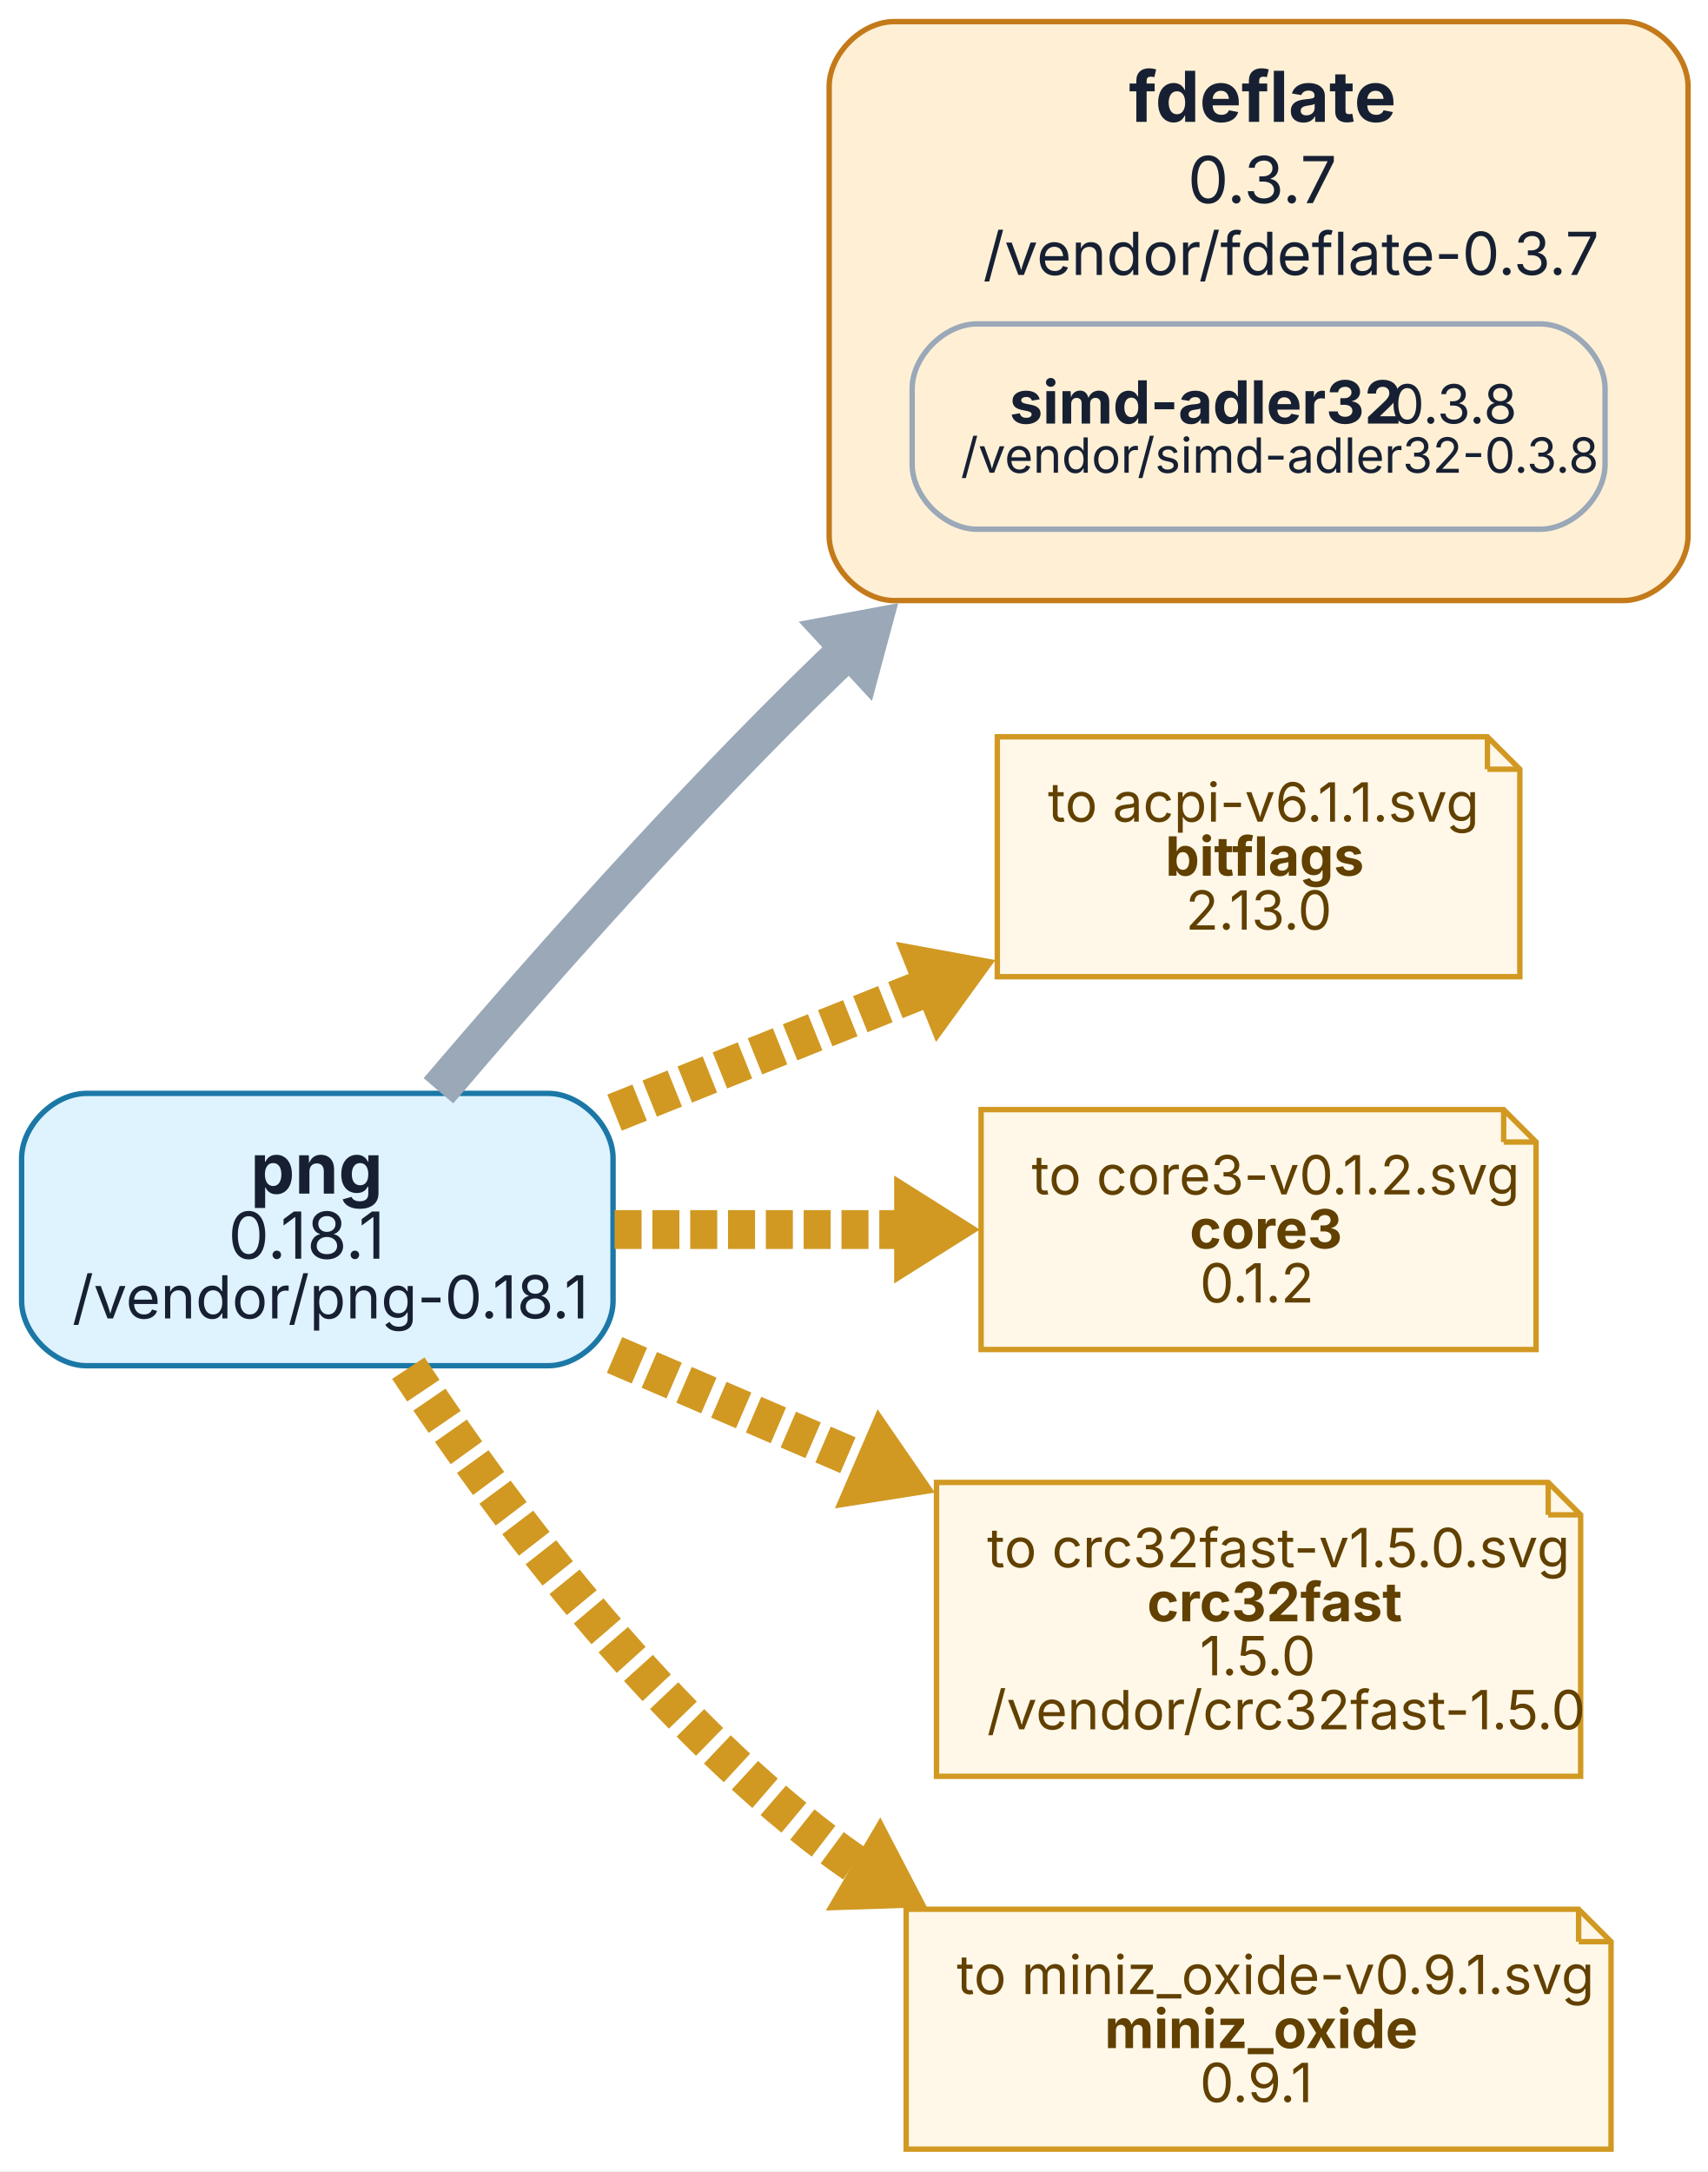
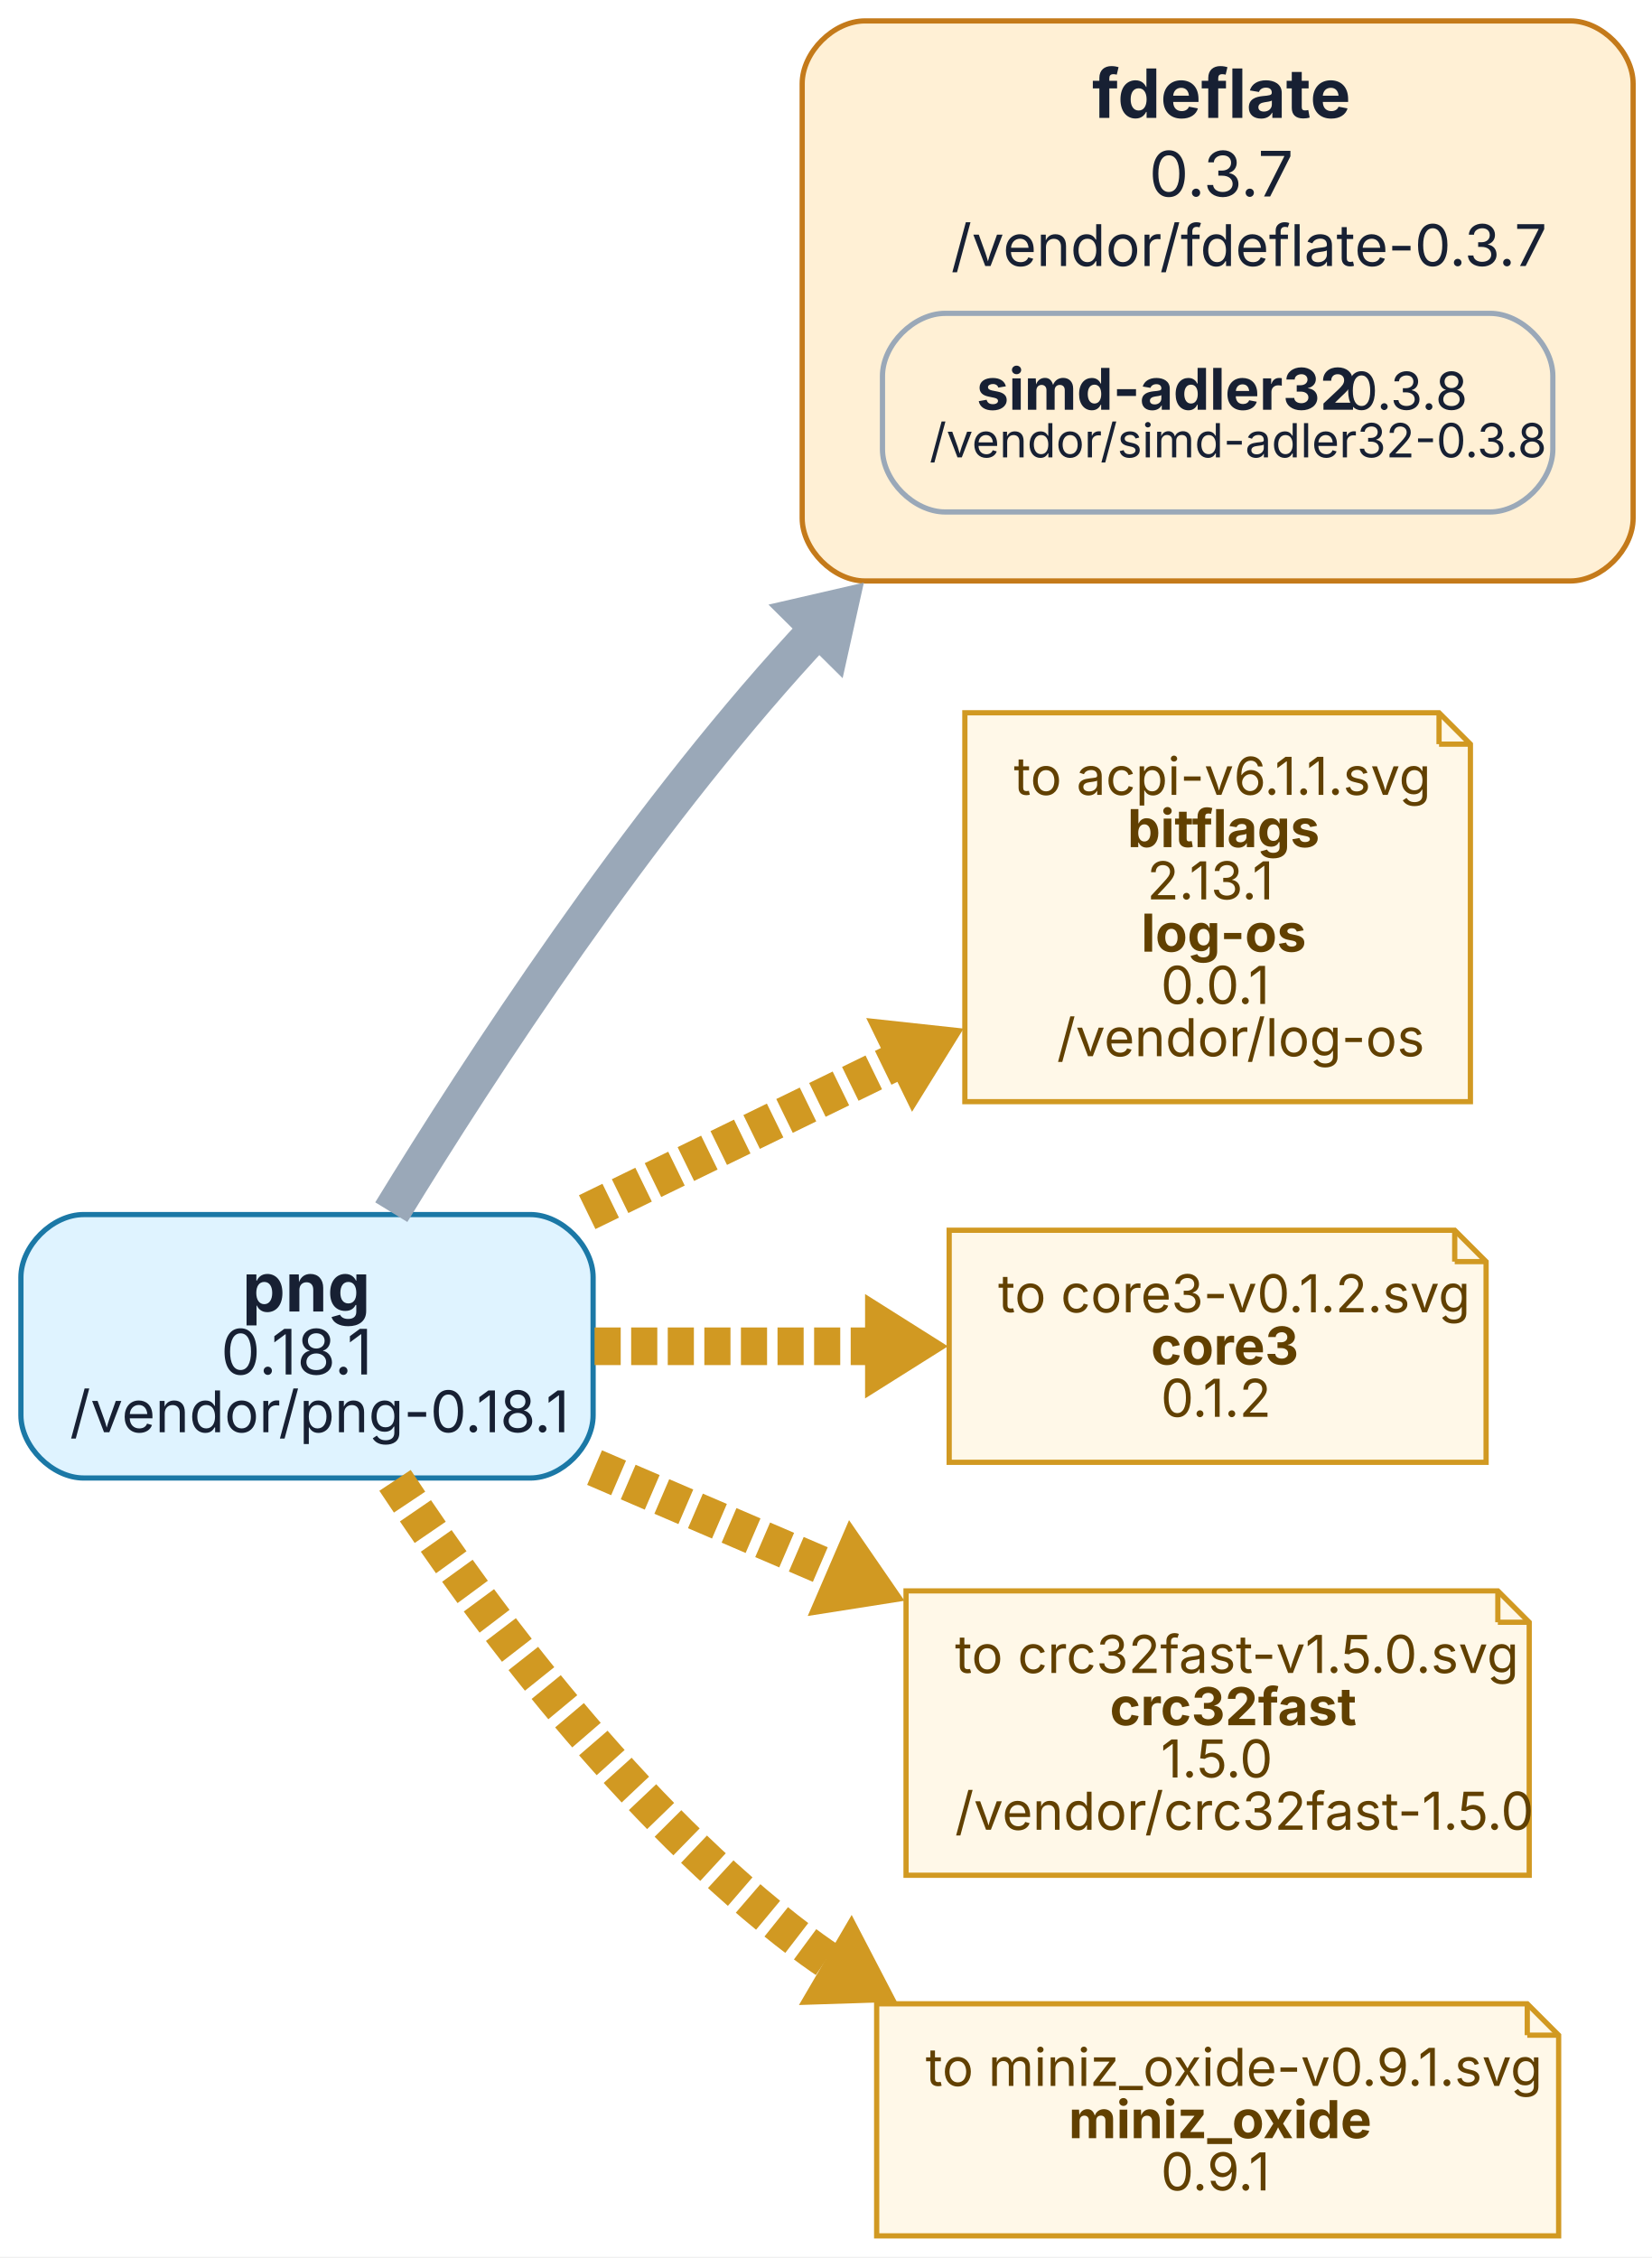
- <svg xmlns="http://www.w3.org/2000/svg" width="316pt" height="402pt" viewBox="0.00 0.00 316.00 402.00">
-   <g id="graph0" class="graph" transform="scale(1 1) rotate(0) translate(4 397.77)">
-     <polygon fill="white" stroke="none" points="-4,4 -4,-397.77 312.44,-397.77 312.44,4 -4,4" />
+ <svg xmlns="http://www.w3.org/2000/svg" width="316pt" height="432pt" viewBox="0.00 0.00 316.00 432.00">
+   <g id="graph0" class="graph" transform="scale(1 1) rotate(0) translate(4 427.77)">
+     <polygon fill="white" stroke="none" points="-4,4 -4,-427.77 312.44,-427.77 312.44,4 -4,4" />
    <g id="node1" class="node">
      <path fill="#dff3ff" stroke="#1b78a6" d="M97.47,-195.4C97.47,-195.4 12,-195.4 12,-195.4 6,-195.4 0,-189.4 0,-183.4 0,-183.4 0,-157 0,-157 0,-151 6,-145 12,-145 12,-145 97.47,-145 97.47,-145 103.47,-145 109.47,-151 109.47,-157 109.47,-157 109.47,-183.4 109.47,-183.4 109.47,-189.4 103.47,-195.4 97.47,-195.4" />
      <text xml:space="preserve" text-anchor="start" x="42.36" y="-176.85" font-family="Inter,Arial" font-weight="bold" font-size="13.00" fill="#172033">png</text>
      <text xml:space="preserve" text-anchor="start" x="38.24" y="-164.8" font-family="Inter,Arial" font-size="12.00" fill="#172033">0.18.1</text>
      <text xml:space="preserve" text-anchor="start" x="9.36" y="-153.75" font-family="Inter,Arial" font-size="11.00" fill="#172033">/vendor/png-0.18.1</text>
    </g>
    <g id="node2" class="node">
-       <path fill="#fff0d5" stroke="#c47a1a" d="M296.44,-393.77C296.44,-393.77 161.47,-393.77 161.47,-393.77 155.47,-393.77 149.47,-387.77 149.47,-381.77 149.47,-381.77 149.47,-298.62 149.47,-298.62 149.47,-292.62 155.47,-286.62 161.47,-286.62 161.47,-286.62 296.44,-286.62 296.44,-286.62 302.44,-286.62 308.44,-292.62 308.44,-298.62 308.44,-298.62 308.44,-381.77 308.44,-381.77 308.44,-387.77 302.44,-393.77 296.44,-393.77" />
-       <text xml:space="preserve" text-anchor="start" x="204.95" y="-375.22" font-family="Inter,Arial" font-weight="bold" font-size="13.00" fill="#172033">fdeflate</text>
-       <text xml:space="preserve" text-anchor="start" x="215.83" y="-360.18" font-family="Inter,Arial" font-size="12.00" fill="#172033">0.3.7</text>
-       <text xml:space="preserve" text-anchor="start" x="177.95" y="-346.88" font-family="Inter,Arial" font-size="11.00" fill="#172033">/vendor/fdeflate-0.3.7</text>
-       <text xml:space="preserve" text-anchor="start" x="182.83" y="-319.38" font-family="Inter,Arial" font-weight="bold" font-size="11.00" fill="#172033">simd-adler32</text>
-       <text xml:space="preserve" text-anchor="start" x="250.33" y="-319.38" font-family="Inter,Arial" font-size="10.00" fill="#172033"> </text>
-       <text xml:space="preserve" text-anchor="start" x="253.33" y="-319.38" font-family="Inter,Arial" font-size="10.00" fill="#172033">0.3.8</text>
-       <text xml:space="preserve" text-anchor="start" x="173.83" y="-310.27" font-family="Inter,Arial" font-size="9.00" fill="#172033">/vendor/simd-adler32-0.3.8</text>
-       <path fill="none" stroke="#9aa8b8" d="M176.83,-299.82C176.83,-299.82 281.08,-299.82 281.08,-299.82 287.08,-299.82 293.08,-305.82 293.08,-311.82 293.08,-311.82 293.08,-325.82 293.08,-325.82 293.08,-331.82 287.08,-337.82 281.08,-337.82 281.08,-337.82 176.83,-337.82 176.83,-337.82 170.83,-337.82 164.83,-331.82 164.83,-325.82 164.83,-325.82 164.83,-311.82 164.83,-311.82 164.83,-305.82 170.83,-299.82 176.83,-299.82" />
+       <path fill="#fff0d5" stroke="#c47a1a" d="M296.44,-423.77C296.44,-423.77 161.47,-423.77 161.47,-423.77 155.47,-423.77 149.47,-417.77 149.47,-411.77 149.47,-411.77 149.47,-328.62 149.47,-328.62 149.47,-322.62 155.47,-316.62 161.47,-316.62 161.47,-316.62 296.44,-316.62 296.44,-316.62 302.44,-316.62 308.44,-322.62 308.44,-328.62 308.44,-328.62 308.44,-411.77 308.44,-411.77 308.44,-417.77 302.44,-423.77 296.44,-423.77" />
+       <text xml:space="preserve" text-anchor="start" x="204.95" y="-405.22" font-family="Inter,Arial" font-weight="bold" font-size="13.00" fill="#172033">fdeflate</text>
+       <text xml:space="preserve" text-anchor="start" x="215.83" y="-390.18" font-family="Inter,Arial" font-size="12.00" fill="#172033">0.3.7</text>
+       <text xml:space="preserve" text-anchor="start" x="177.95" y="-376.88" font-family="Inter,Arial" font-size="11.00" fill="#172033">/vendor/fdeflate-0.3.7</text>
+       <text xml:space="preserve" text-anchor="start" x="182.83" y="-349.38" font-family="Inter,Arial" font-weight="bold" font-size="11.00" fill="#172033">simd-adler32</text>
+       <text xml:space="preserve" text-anchor="start" x="250.33" y="-349.38" font-family="Inter,Arial" font-size="10.00" fill="#172033"> </text>
+       <text xml:space="preserve" text-anchor="start" x="253.33" y="-349.38" font-family="Inter,Arial" font-size="10.00" fill="#172033">0.3.8</text>
+       <text xml:space="preserve" text-anchor="start" x="173.83" y="-340.27" font-family="Inter,Arial" font-size="9.00" fill="#172033">/vendor/simd-adler32-0.3.8</text>
+       <path fill="none" stroke="#9aa8b8" d="M176.83,-329.82C176.83,-329.82 281.08,-329.82 281.08,-329.82 287.08,-329.82 293.08,-335.82 293.08,-341.82 293.08,-341.82 293.08,-355.82 293.08,-355.82 293.08,-361.82 287.08,-367.82 281.08,-367.82 281.08,-367.82 176.83,-367.82 176.83,-367.82 170.83,-367.82 164.83,-361.82 164.83,-355.82 164.83,-355.82 164.83,-341.82 164.83,-341.82 164.83,-335.82 170.83,-329.82 176.83,-329.82" />
    </g>
    <g id="edge1" class="edge">
-       <path fill="none" stroke="#9aa8b8" stroke-width="7.2" d="M77.15,-195.89C95.58,-217.51 123.25,-248.86 149.47,-274.2 150.75,-275.44 152.05,-276.68 153.37,-277.92" />
-       <polygon fill="#9aa8b8" stroke="#9aa8b8" stroke-width="7.2" points="150.9,-280.36 157.29,-281.55 155.6,-275.27 150.9,-280.36" />
+       <path fill="none" stroke="#9aa8b8" stroke-width="7.2" d="M70.86,-195.86C88.05,-223.96 117.85,-269.64 149.47,-304.2 150.52,-305.35 151.59,-306.49 152.67,-307.63" />
+       <polygon fill="#9aa8b8" stroke="#9aa8b8" stroke-width="7.2" points="150.19,-310.05 156.52,-311.51 155.11,-305.17 150.19,-310.05" />
    </g>
    <g id="node3" class="node">
-       <polygon fill="#fff8e8" stroke="#d19922" points="271.31,-261.4 180.59,-261.4 180.59,-217 277.31,-217 277.31,-255.4 271.31,-261.4" />
-       <polyline fill="none" stroke="#d19922" points="271.31,-261.4 271.31,-255.4" />
-       <polyline fill="none" stroke="#d19922" points="277.31,-255.4 271.31,-255.4" />
-       <text xml:space="preserve" text-anchor="start" x="189.95" y="-245.7" font-family="Inter,Arial" font-size="10.00" fill="#614000">to acpi-v6.1.1.svg</text>
-       <text xml:space="preserve" text-anchor="start" x="211.7" y="-235.7" font-family="Inter,Arial" font-weight="bold" font-size="10.00" fill="#614000">bitflags</text>
-       <text xml:space="preserve" text-anchor="start" x="215.45" y="-225.7" font-family="Inter,Arial" font-size="10.00" fill="#614000">2.13.0</text>
+       <polygon fill="#fff8e8" stroke="#d19922" points="271.31,-291.4 180.59,-291.4 180.59,-217 277.31,-217 277.31,-285.4 271.31,-291.4" />
+       <polyline fill="none" stroke="#d19922" points="271.31,-291.4 271.31,-285.4" />
+       <polyline fill="none" stroke="#d19922" points="277.31,-285.4 271.31,-285.4" />
+       <text xml:space="preserve" text-anchor="start" x="189.95" y="-275.7" font-family="Inter,Arial" font-size="10.00" fill="#614000">to acpi-v6.1.1.svg</text>
+       <text xml:space="preserve" text-anchor="start" x="211.7" y="-265.7" font-family="Inter,Arial" font-weight="bold" font-size="10.00" fill="#614000">bitflags</text>
+       <text xml:space="preserve" text-anchor="start" x="215.45" y="-255.7" font-family="Inter,Arial" font-size="10.00" fill="#614000">2.13.1</text>
+       <text xml:space="preserve" text-anchor="start" x="214.33" y="-245.7" font-family="Inter,Arial" font-weight="bold" font-size="10.00" fill="#614000">log-os</text>
+       <text xml:space="preserve" text-anchor="start" x="218.08" y="-235.7" font-family="Inter,Arial" font-size="10.00" fill="#614000">0.0.1</text>
+       <text xml:space="preserve" text-anchor="start" x="198.2" y="-225.7" font-family="Inter,Arial" font-size="10.00" fill="#614000">/vendor/log-os</text>
    </g>
    <g id="edge2" class="edge">
-       <path fill="none" stroke="#d19922" stroke-width="7.2" stroke-dasharray="5,2" d="M109.75,-191.84C128.55,-199.37 149.73,-207.86 168.91,-215.54" />
-       <polygon fill="#d19922" stroke="#d19922" stroke-width="7.2" points="167.58,-218.74 173.97,-217.57 170.16,-212.31 167.58,-218.74" />
+       <path fill="none" stroke="#d19922" stroke-width="7.2" stroke-dasharray="5,2" d="M108.34,-195.86C127.71,-205.3 149.75,-216.05 169.59,-225.73" />
+       <polygon fill="#d19922" stroke="#d19922" stroke-width="7.2" points="167.82,-228.72 174.28,-228.02 170.86,-222.5 167.82,-228.72" />
    </g>
    <g id="node4" class="node">
      <polygon fill="#fff8e8" stroke="#d19922" points="274.31,-192.4 177.59,-192.4 177.59,-148 280.31,-148 280.31,-186.4 274.31,-192.4" />
      <polyline fill="none" stroke="#d19922" points="274.31,-192.4 274.31,-186.4" />
      <polyline fill="none" stroke="#d19922" points="280.31,-186.4 274.31,-186.4" />
      <text xml:space="preserve" text-anchor="start" x="186.95" y="-176.7" font-family="Inter,Arial" font-size="10.00" fill="#614000">to core3-v0.1.2.svg</text>
      <text xml:space="preserve" text-anchor="start" x="216.2" y="-166.7" font-family="Inter,Arial" font-weight="bold" font-size="10.00" fill="#614000">core3</text>
      <text xml:space="preserve" text-anchor="start" x="218.08" y="-156.7" font-family="Inter,Arial" font-size="10.00" fill="#614000">0.1.2</text>
    </g>
    <g id="edge3" class="edge">
      <path fill="none" stroke="#d19922" stroke-width="7.2" stroke-dasharray="5,2" d="M109.75,-170.2C127.39,-170.2 147.12,-170.2 165.34,-170.2" />
      <polygon fill="#d19922" stroke="#d19922" stroke-width="7.2" points="165.1,-173.67 170.6,-170.2 165.1,-166.74 165.1,-173.67" />
    </g>
    <g id="node5" class="node">
      <polygon fill="#fff8e8" stroke="#d19922" points="282.56,-123.4 169.34,-123.4 169.34,-69 288.56,-69 288.56,-117.4 282.56,-123.4" />
      <polyline fill="none" stroke="#d19922" points="282.56,-123.4 282.56,-117.4" />
      <polyline fill="none" stroke="#d19922" points="288.56,-117.4 282.56,-117.4" />
      <text xml:space="preserve" text-anchor="start" x="178.7" y="-107.7" font-family="Inter,Arial" font-size="10.00" fill="#614000">to crc32fast-v1.5.0.svg</text>
      <text xml:space="preserve" text-anchor="start" x="208.33" y="-97.7" font-family="Inter,Arial" font-weight="bold" font-size="10.00" fill="#614000">crc32fast</text>
      <text xml:space="preserve" text-anchor="start" x="218.08" y="-87.7" font-family="Inter,Arial" font-size="10.00" fill="#614000">1.5.0</text>
      <text xml:space="preserve" text-anchor="start" x="178.7" y="-77.7" font-family="Inter,Arial" font-size="10.00" fill="#614000">/vendor/crc32fast-1.5.0</text>
    </g>
    <g id="edge4" class="edge">
      <path fill="none" stroke="#d19922" stroke-width="7.2" stroke-dasharray="5,2" d="M109.75,-146.99C125.06,-140.41 141.95,-133.15 158.05,-126.24" />
      <polygon fill="#d19922" stroke="#d19922" stroke-width="7.2" points="159.16,-129.53 162.84,-124.18 156.42,-123.17 159.16,-129.53" />
    </g>
    <g id="node6" class="node">
      <polygon fill="#fff8e8" stroke="#d19922" points="288.19,-44.4 163.72,-44.4 163.72,0 294.19,0 294.19,-38.4 288.19,-44.4" />
      <polyline fill="none" stroke="#d19922" points="288.19,-44.4 288.19,-38.4" />
      <polyline fill="none" stroke="#d19922" points="294.19,-38.4 288.19,-38.4" />
      <text xml:space="preserve" text-anchor="start" x="173.08" y="-28.7" font-family="Inter,Arial" font-size="10.00" fill="#614000">to miniz_oxide-v0.9.1.svg</text>
      <text xml:space="preserve" text-anchor="start" x="200.45" y="-18.7" font-family="Inter,Arial" font-weight="bold" font-size="10.00" fill="#614000">miniz_oxide</text>
      <text xml:space="preserve" text-anchor="start" x="218.08" y="-8.7" font-family="Inter,Arial" font-size="10.00" fill="#614000">0.9.1</text>
    </g>
    <g id="edge5" class="edge">
      <path fill="none" stroke="#d19922" stroke-width="7.2" stroke-dasharray="5,2" d="M71.58,-144.54C88.3,-119.23 116.73,-80.87 149.47,-56.2 151.91,-54.36 154.46,-52.6 157.1,-50.91" />
      <polygon fill="#d19922" stroke="#d19922" stroke-width="7.2" points="158.75,-53.96 161.75,-48.19 155.25,-47.98 158.75,-53.96" />
    </g>
  </g>
</svg>
